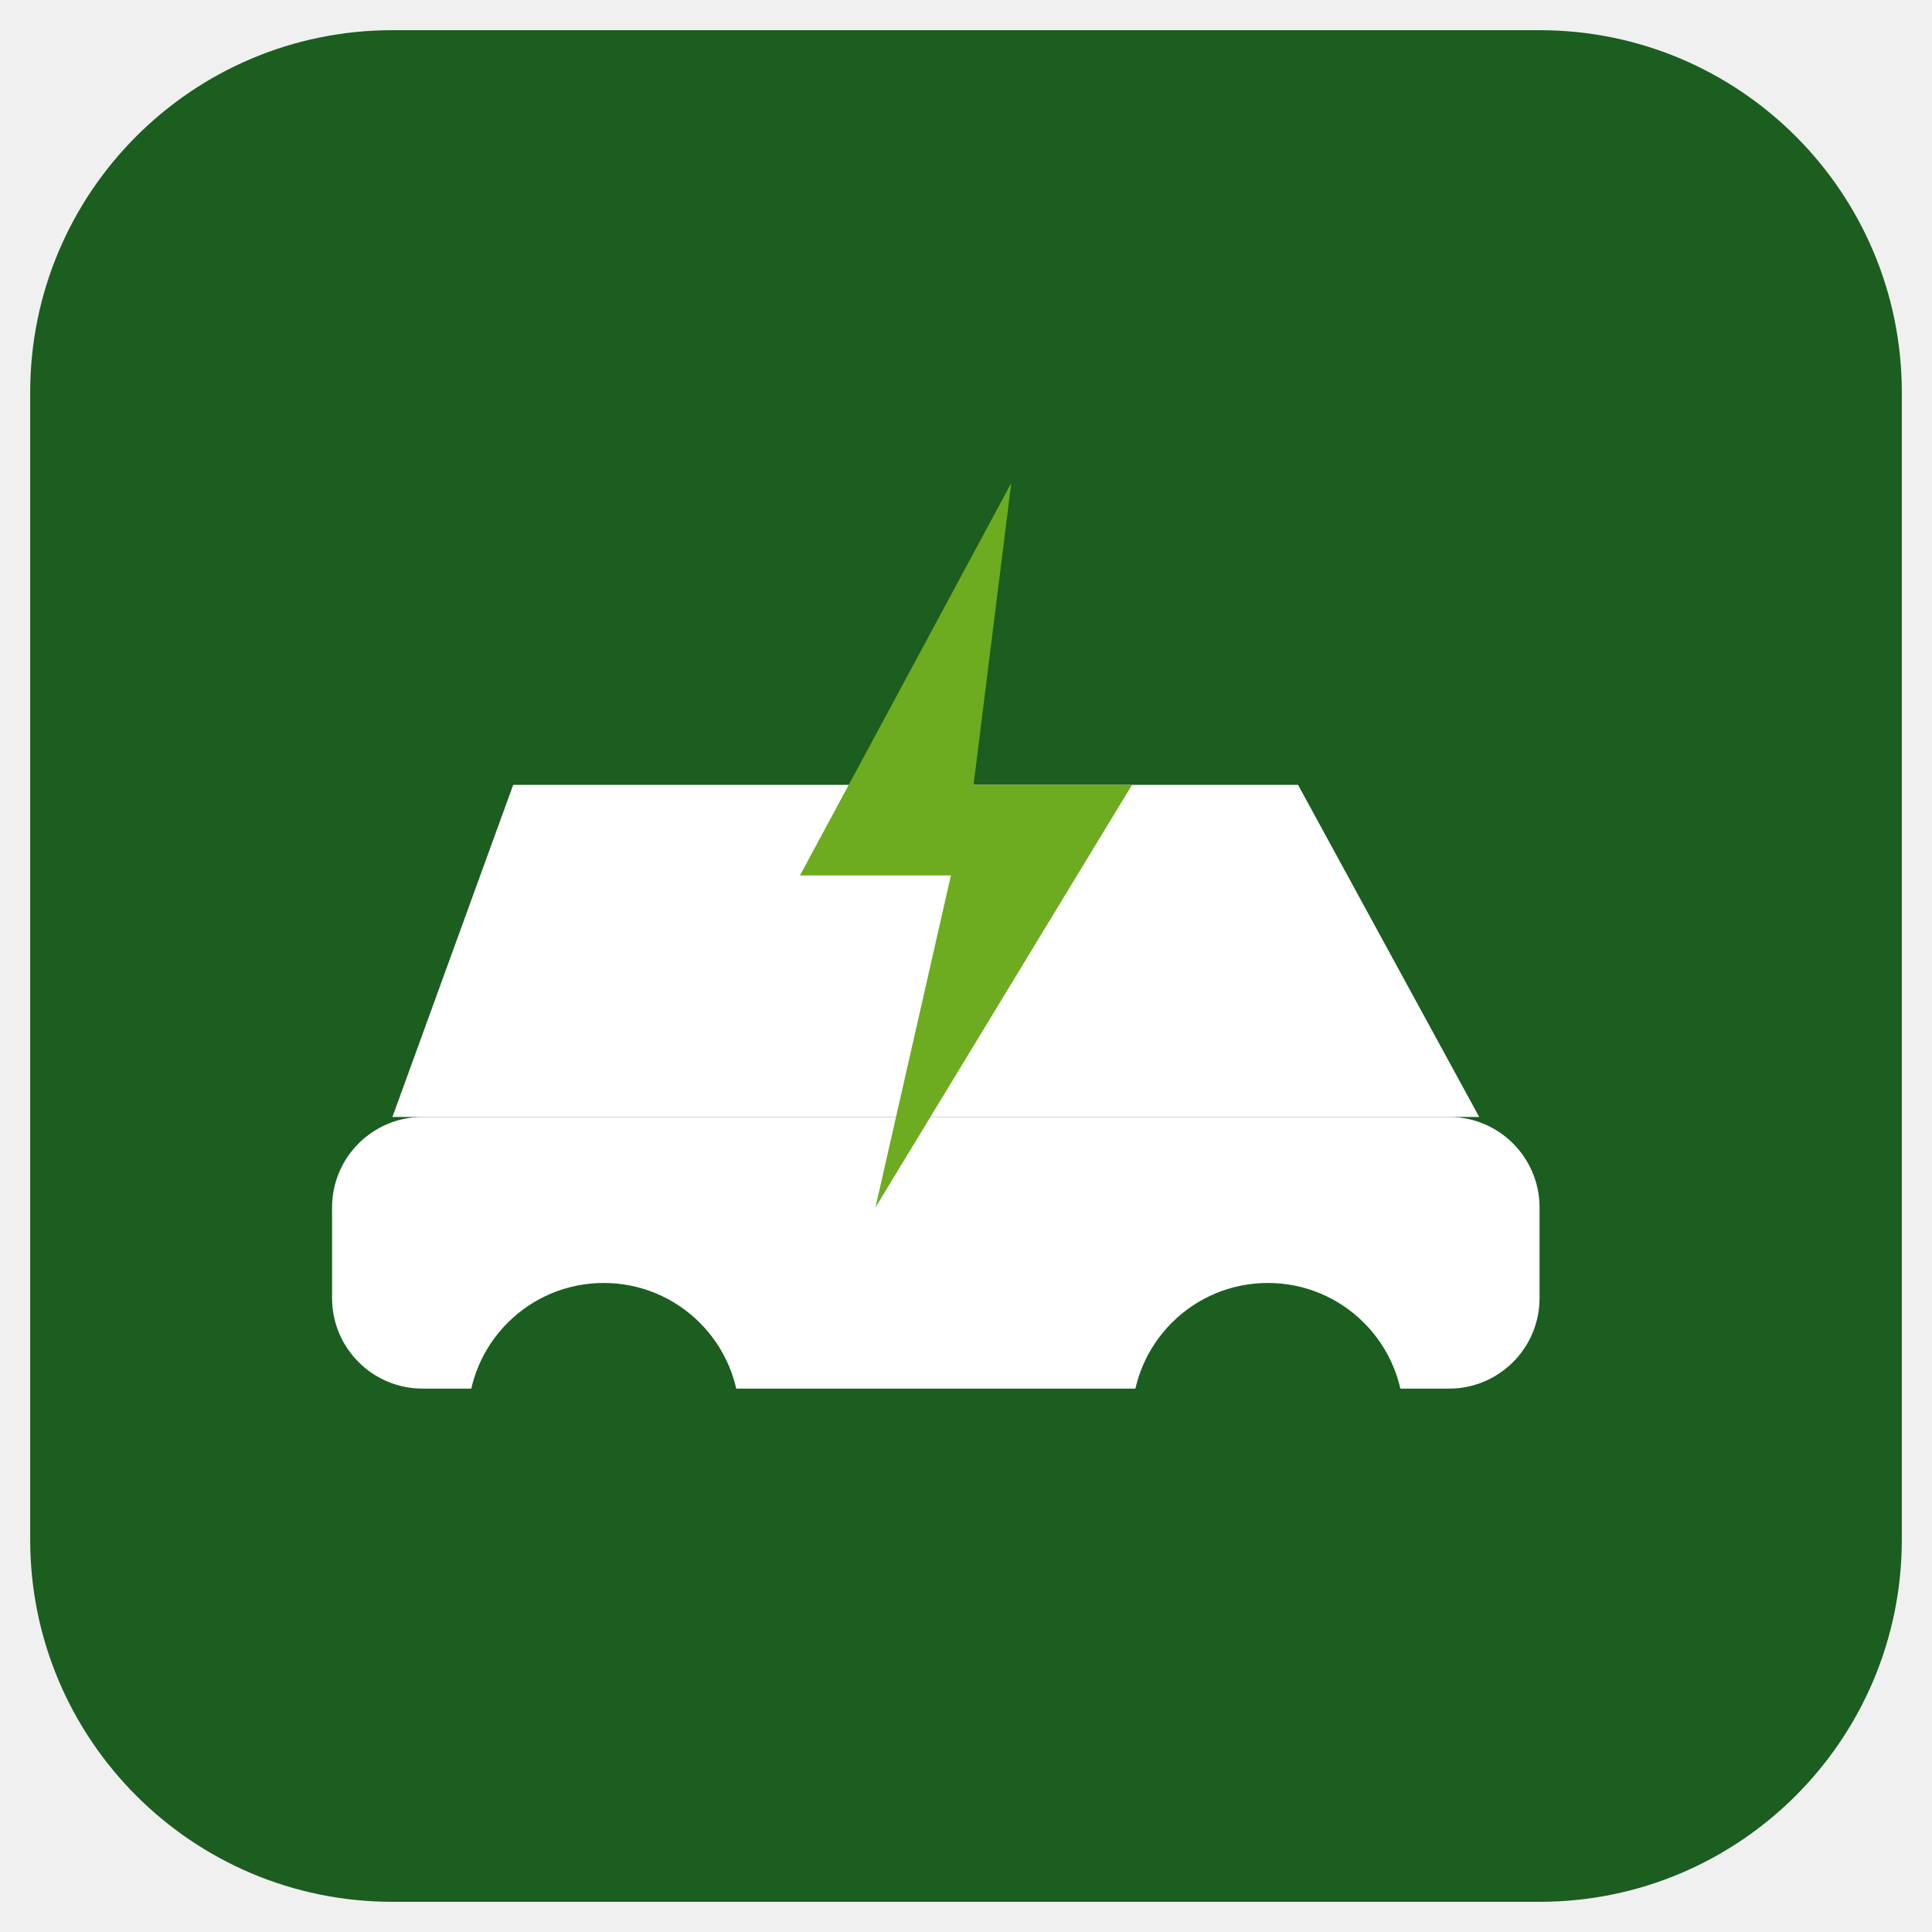
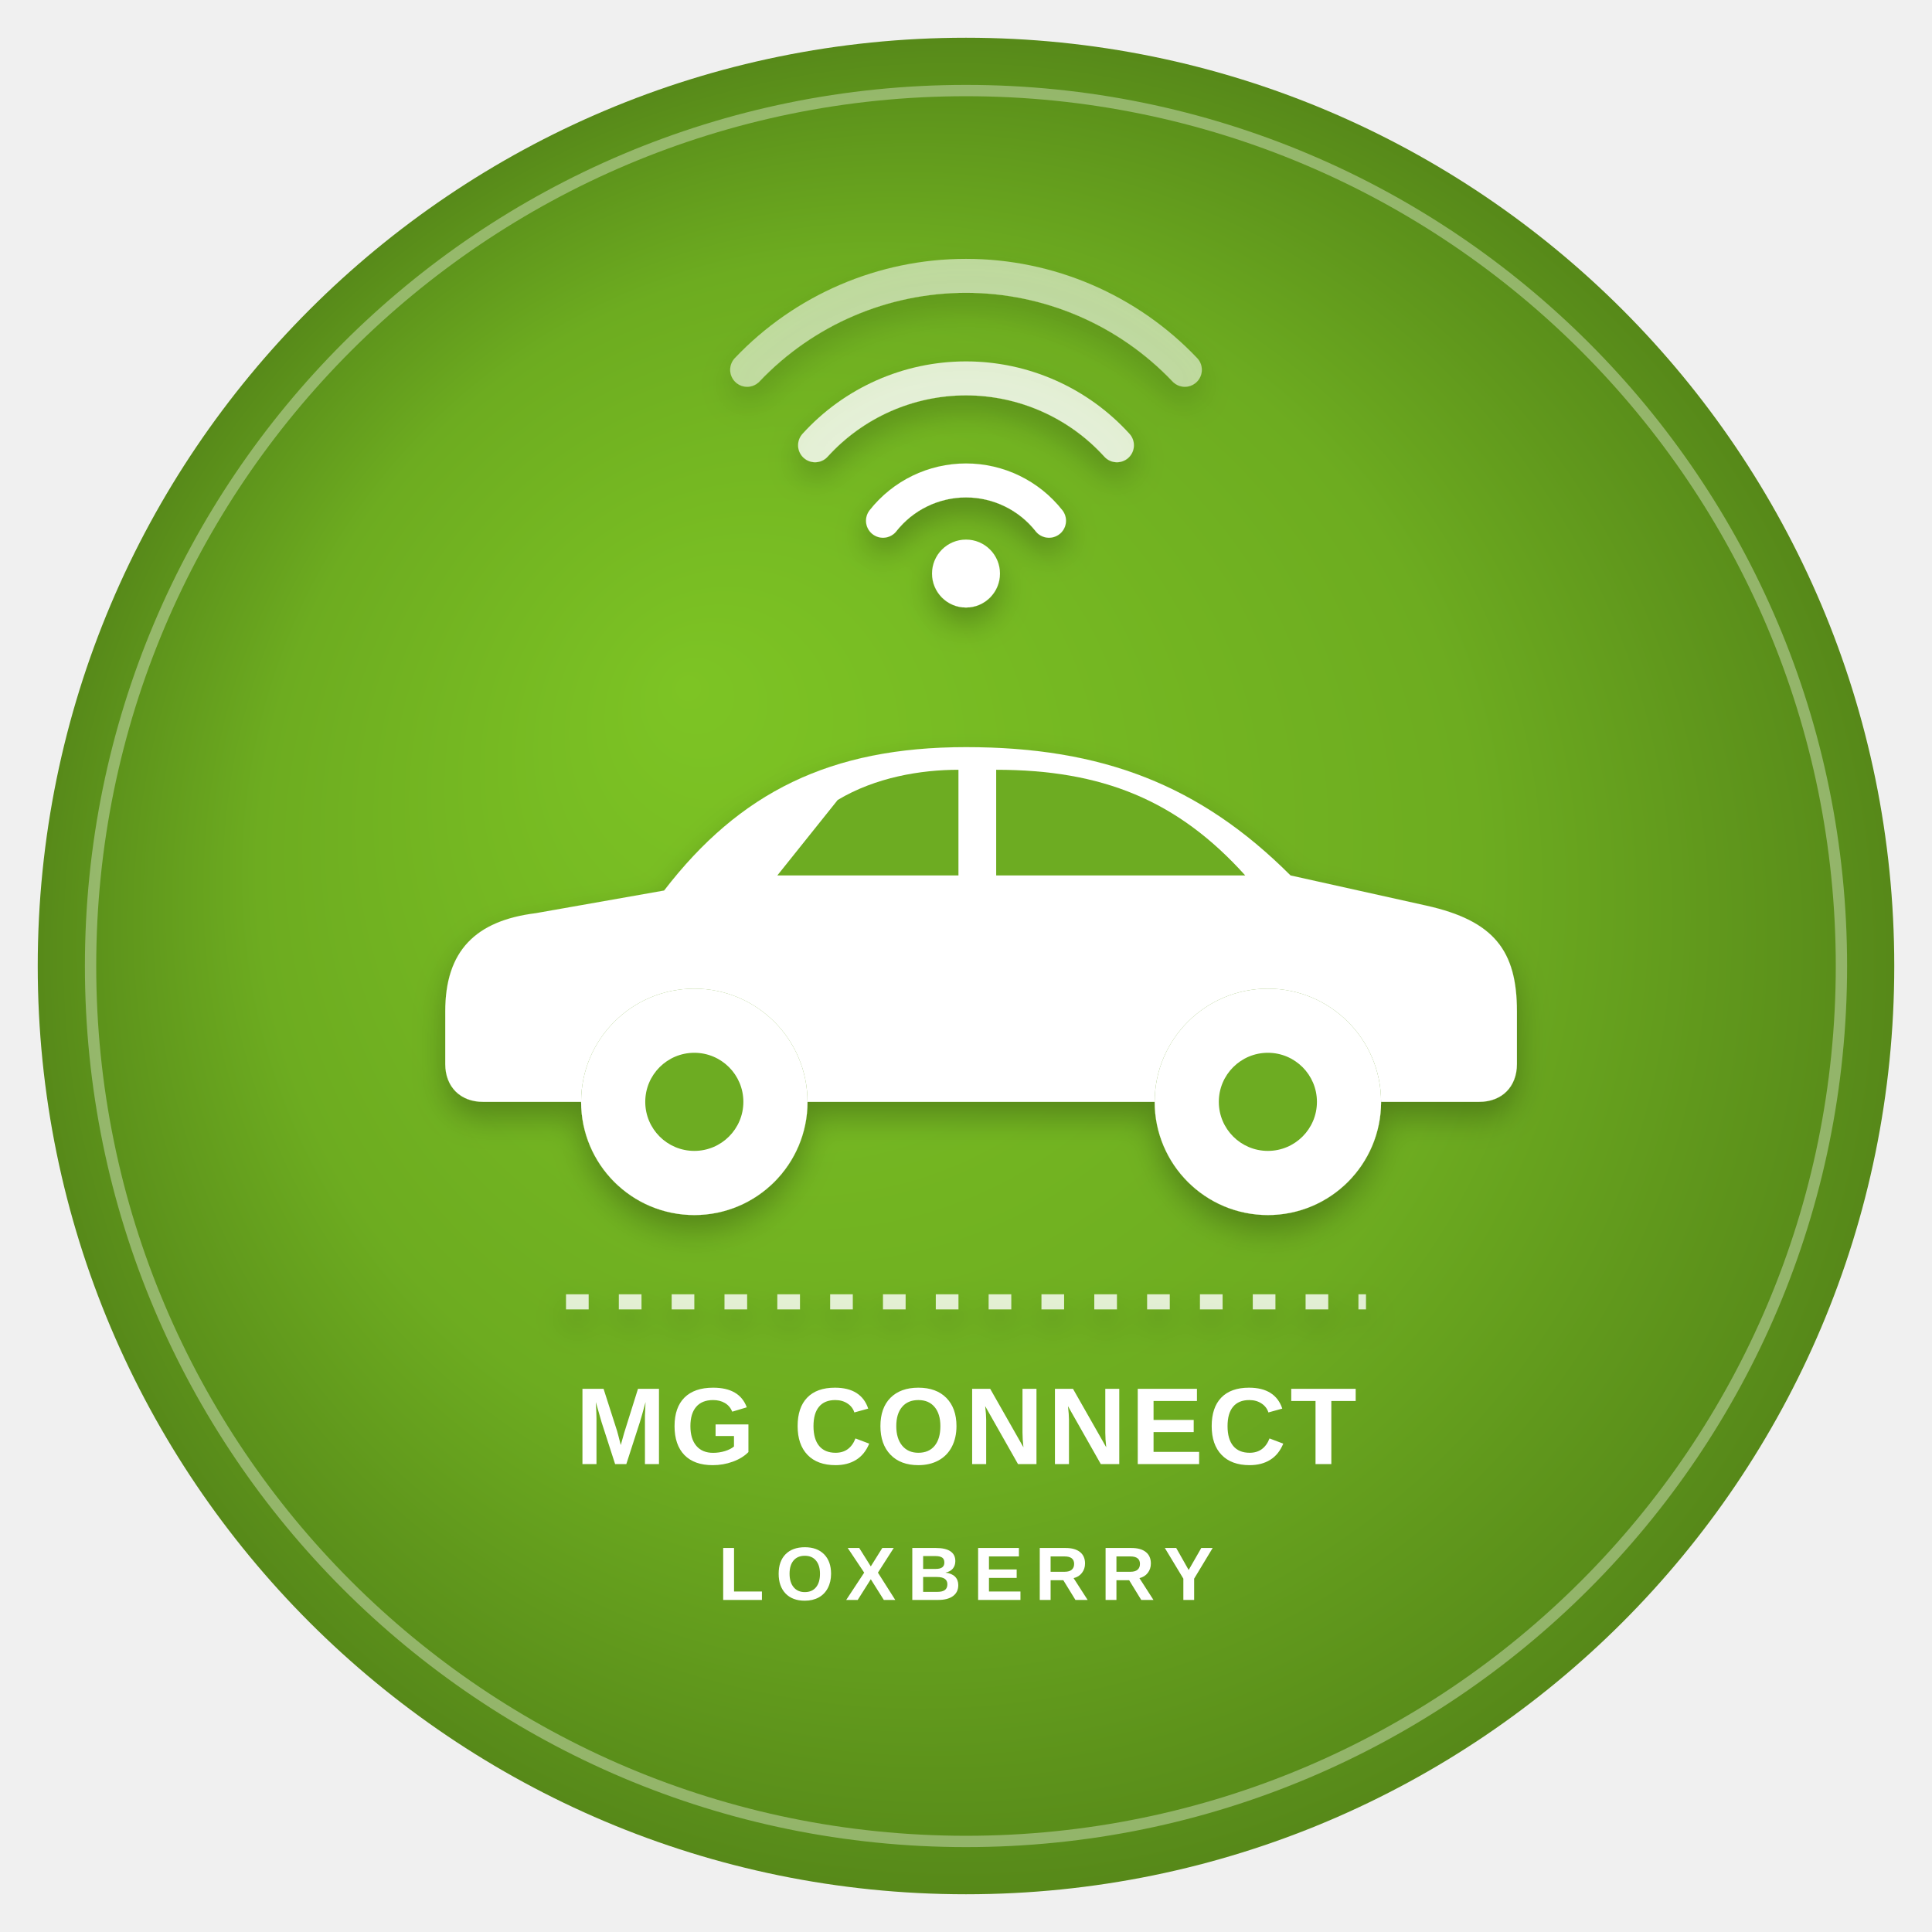
- <svg xmlns="http://www.w3.org/2000/svg" width="512" height="512" viewBox="0 0 512 512">
-   <rect x="8" y="8" width="496" height="496" rx="96" fill="#1b5e20" />
-   <path d="M104 296 L136 208 L344 208 L392 296 Z" fill="#ffffff" />
-   <rect x="88" y="296" width="320" height="72" rx="24" fill="#ffffff" />
-   <circle cx="160" cy="376" r="36" fill="#1b5e20" />
-   <circle cx="336" cy="376" r="36" fill="#1b5e20" />
-   <path d="M268 128 L212 232 L252 232 L232 320 L300 208 L258 208 Z" fill="#6dac20" />
+ <svg xmlns="http://www.w3.org/2000/svg" width="512" height="512" viewBox="0 0 512 512" version="1.1">
+   <defs>
+     <radialGradient id="bg-grad" cx="50%" cy="50%" r="50%" fx="35%" fy="35%">
+       <stop offset="0%" stop-color="#7dc424" />
+       <stop offset="65%" stop-color="#6dac20" />
+       <stop offset="100%" stop-color="#568819" />
+     </radialGradient>
+     <filter id="shadow" x="-10%" y="-10%" width="120%" height="120%">
+       <feDropShadow dx="0" dy="4" stdDeviation="4" flood-color="#000000" flood-opacity="0.25" />
+     </filter>
+   </defs>
+   <circle cx="256" cy="256" r="246" fill="url(#bg-grad)" />
+   <circle cx="256" cy="256" r="232" fill="none" stroke="#ffffff" stroke-opacity="0.35" stroke-width="3" />
+   <g filter="url(#shadow)" fill="#ffffff">
+     <g transform="translate(256, 152)">
+       <circle cx="0" cy="0" r="9" fill="#ffffff" />
+       <path d="M -22 -14 A 28 28 0 0 1 22 -14" fill="none" stroke="#ffffff" stroke-width="9" stroke-linecap="round" />
+       <path d="M -40 -34 A 54 54 0 0 1 40 -34" fill="none" stroke="#ffffff" stroke-width="9" stroke-linecap="round" opacity="0.8" />
+       <path d="M -58 -54 A 80 80 0 0 1 58 -54" fill="none" stroke="#ffffff" stroke-width="9" stroke-linecap="round" opacity="0.55" />
+     </g>
+     <path d="M 118 268              C 118 252 126 244 142 242              L 176 236              C 196 210 220 198 256 198              C 292 198 318 208 342 232              L 378 240              C 396 244 402 252 402 268              L 402 282              C 402 288 398 292 392 292              L 366 292              A 30 30 0 0 0 306 292              L 214 292              A 30 30 0 0 0 154 292              L 128 292              C 122 292 118 288 118 282              Z" fill="#ffffff" />
+     <path d="M 206 232 L 222 212 C 232 206 244 204 254 204 L 254 232 Z" fill="#6dac20" />
+     <path d="M 264 204 C 292 204 312 212 330 232 L 264 232 Z" fill="#6dac20" />
+     <circle cx="184" cy="292" r="30" fill="#ffffff" />
+     <circle cx="184" cy="292" r="13" fill="#6dac20" />
+     <circle cx="336" cy="292" r="30" fill="#ffffff" />
+     <circle cx="336" cy="292" r="13" fill="#6dac20" />
+     <path d="M 150 345 L 362 345" stroke="#ffffff" stroke-width="4" stroke-dasharray="6 8" opacity="0.8" />
+   </g>
+   <text x="256" y="388" text-anchor="middle" fill="#ffffff" font-family="Arial, sans-serif" font-weight="900" font-size="29" letter-spacing="1">MG CONNECT</text>
+   <text x="256" y="424" text-anchor="middle" fill="#ffffff" font-family="Arial, sans-serif" font-weight="bold" font-size="20" letter-spacing="3">LOXBERRY</text>
</svg>
